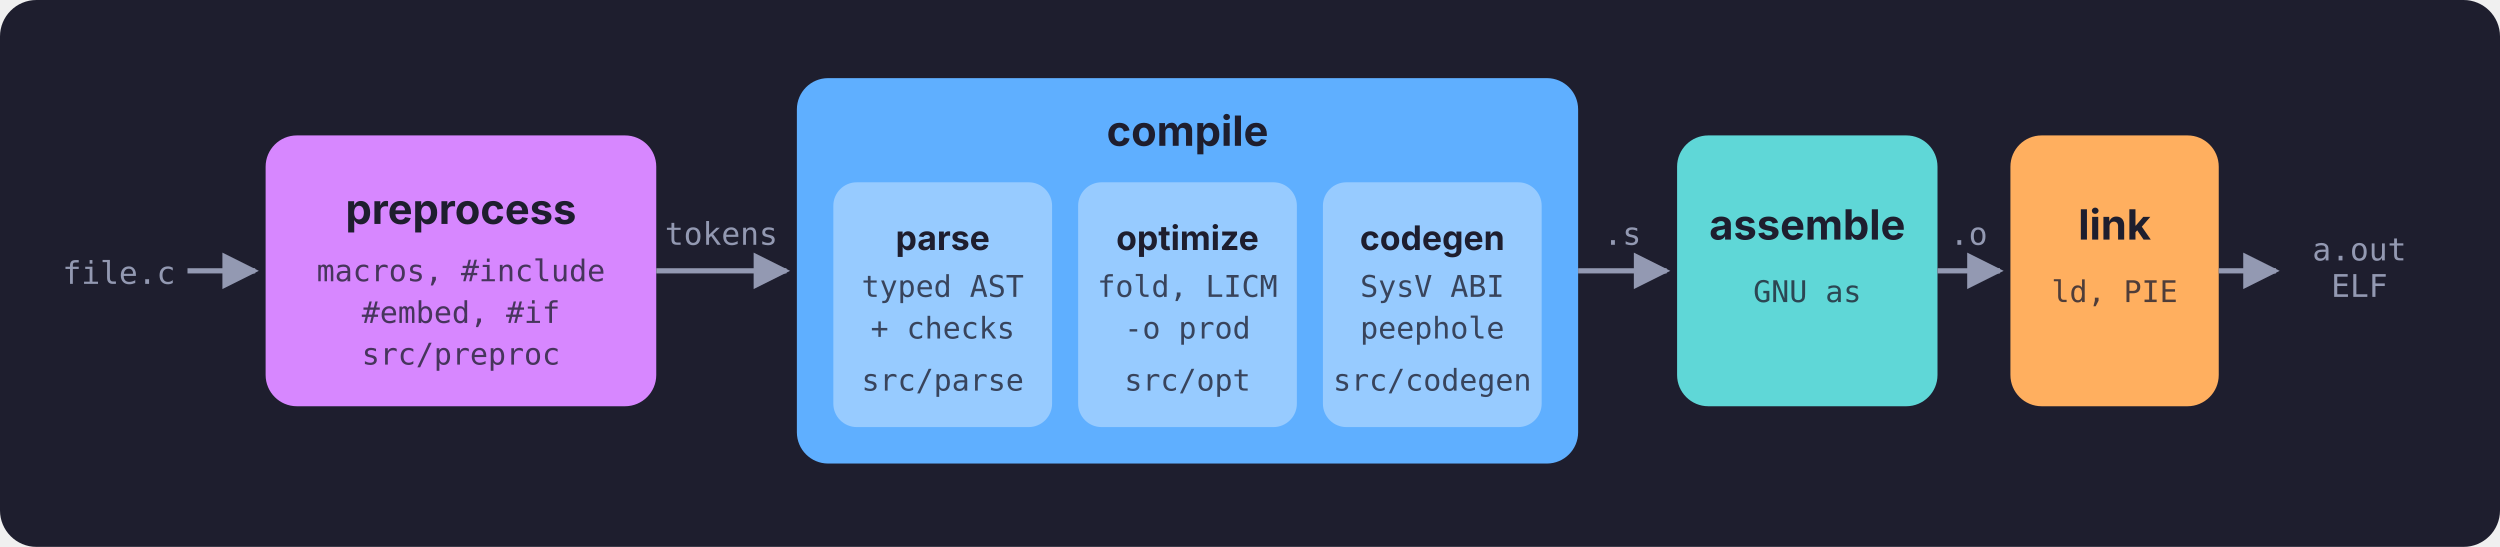
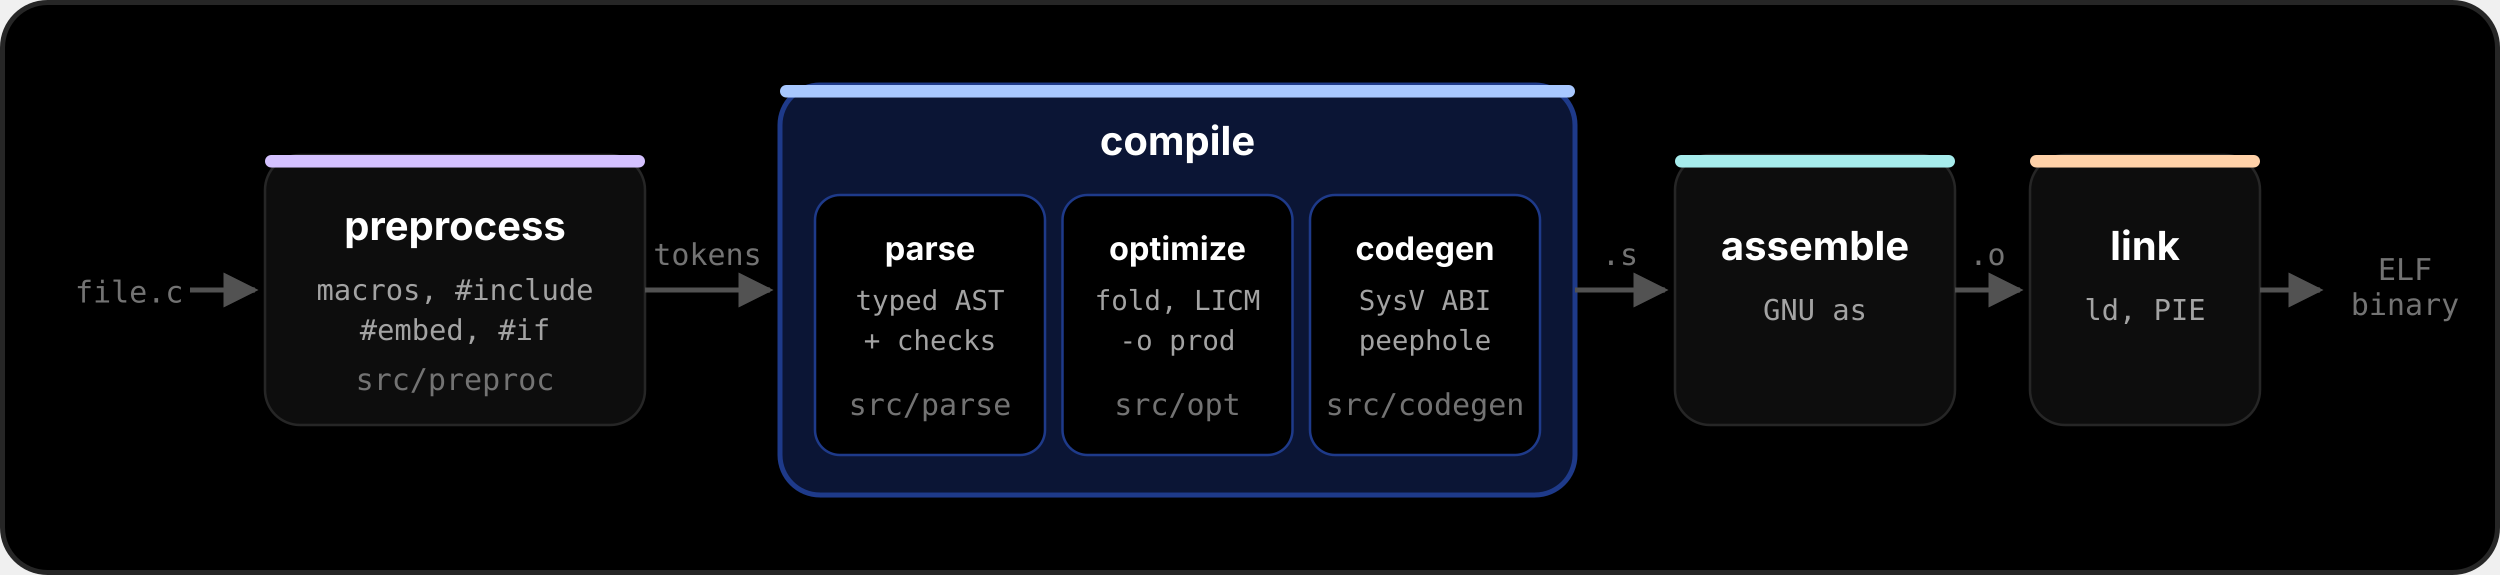
- <svg xmlns="http://www.w3.org/2000/svg" width="960" height="210" viewBox="0 0 960 210">
+ <svg xmlns="http://www.w3.org/2000/svg" width="1000" height="230" viewBox="0 0 1000 230">
  <style>
-     .box { rx: 12; }
-     .title { font-family: 'Inter','Segoe UI','Helvetica Neue',Arial,sans-serif; font-size: 16px; font-weight: 700; fill: #1e1e2e; }
-     .sub { font-family: 'JetBrains Mono','Fira Code','DejaVu Sans Mono',Menlo,Consolas,monospace; font-size: 11.5px; fill: #1e1e2e; opacity: .78; }
-     .io { font-family: 'JetBrains Mono','Fira Code','DejaVu Sans Mono',Menlo,Consolas,monospace; font-size: 12px; fill: #9399b2; }
-     .arrow { stroke: #9399b2; stroke-width: 2; fill: none; marker-end: url(#head); }
+     .t { font-family: 'Inter','Segoe UI','Helvetica Neue',Arial,sans-serif; font-weight: 700; fill: #ffffff; }
+     .m { font-family: 'JetBrains Mono','Fira Code','DejaVu Sans Mono',Menlo,Consolas,monospace; fill: #a3a3a3; }
+     .io { font-family: 'JetBrains Mono','Fira Code','DejaVu Sans Mono',Menlo,Consolas,monospace; font-size: 12px; fill: #737373; }
+     .arrow { stroke: #525252; stroke-width: 2; fill: none; marker-end: url(#head); }
  </style>
  <defs>
    <marker id="head" viewBox="0 0 10 10" refX="9" refY="5" markerWidth="7" markerHeight="7" orient="auto">
-       <path d="M0,0 L10,5 L0,10 z" fill="#9399b2" />
+       <path d="M0,0 L10,5 L0,10 z" fill="#525252" />
    </marker>
  </defs>
-   <rect width="960" height="210" rx="14" fill="#1e1e2e" />
-   <text x="24" y="109" class="io">file.c</text>
-   <path d="M72 104 H98" class="arrow" />
-   <rect x="102" y="52" width="150" height="104" rx="12" fill="#d787ff" />
-   <text x="177" y="86" text-anchor="middle" class="title">preprocess</text>
-   <text x="177" y="108" text-anchor="middle" class="sub">macros, #include</text>
-   <text x="177" y="124" text-anchor="middle" class="sub">#embed, #if</text>
-   <text x="177" y="140" text-anchor="middle" class="sub">src/preproc</text>
-   <path d="M252 104 H302" class="arrow" />
-   <text x="277" y="94" text-anchor="middle" class="io">tokens</text>
-   <rect x="306" y="30" width="300" height="148" rx="12" fill="#5fafff" />
-   <text x="456" y="56" text-anchor="middle" class="title">compile</text>
-   <rect x="320" y="70" width="84" height="94" rx="9" fill="#ffffff" opacity=".35" />
-   <text x="362" y="96" text-anchor="middle" class="title" style="font-size:13px">parse</text>
-   <text x="362" y="114" text-anchor="middle" class="sub">typed AST</text>
-   <text x="362" y="130" text-anchor="middle" class="sub">+ checks</text>
-   <text x="362" y="150" text-anchor="middle" class="sub">src/parse</text>
-   <rect x="414" y="70" width="84" height="94" rx="9" fill="#ffffff" opacity=".35" />
-   <text x="456" y="96" text-anchor="middle" class="title" style="font-size:13px">optimize</text>
-   <text x="456" y="114" text-anchor="middle" class="sub">fold, LICM</text>
-   <text x="456" y="130" text-anchor="middle" class="sub">-o prod</text>
-   <text x="456" y="150" text-anchor="middle" class="sub">src/opt</text>
-   <rect x="508" y="70" width="84" height="94" rx="9" fill="#ffffff" opacity=".35" />
-   <text x="550" y="96" text-anchor="middle" class="title" style="font-size:13px">codegen</text>
-   <text x="550" y="114" text-anchor="middle" class="sub">SysV ABI</text>
-   <text x="550" y="130" text-anchor="middle" class="sub">peephole</text>
-   <text x="550" y="150" text-anchor="middle" class="sub">src/codegen</text>
-   <path d="M606 104 H640" class="arrow" />
-   <text x="623" y="94" text-anchor="middle" class="io">.s</text>
-   <rect x="644" y="52" width="100" height="104" rx="12" fill="#5fd7d7" />
-   <text x="694" y="92" text-anchor="middle" class="title">assemble</text>
-   <text x="694" y="116" text-anchor="middle" class="sub">GNU as</text>
-   <path d="M744 104 H768" class="arrow" />
-   <text x="756" y="94" text-anchor="middle" class="io">.o</text>
-   <rect x="772" y="52" width="80" height="104" rx="12" fill="#ffaf5f" />
-   <text x="812" y="92" text-anchor="middle" class="title">link</text>
-   <text x="812" y="116" text-anchor="middle" class="sub">ld, PIE</text>
-   <path d="M852 104 H874" class="arrow" />
-   <text x="906" y="100" text-anchor="middle" class="io">a.out</text>
-   <text x="906" y="114" text-anchor="middle" class="io">ELF</text>
+   <rect x="1" y="1" width="998" height="228" rx="18" fill="#000000" stroke="#262626" stroke-width="2" />
+   <text x="30" y="121" class="io">file.c</text>
+   <path d="M76 116 H102" class="arrow" />
+   <rect x="106" y="62" width="152" height="108" rx="14" fill="#0d0d0d" stroke="#262626" />
+   <rect x="106" y="62" width="152" height="5" rx="2.5" fill="#d4c1ff" />
+   <text x="182" y="96" text-anchor="middle" class="t" font-size="16">preprocess</text>
+   <text x="182" y="120" text-anchor="middle" class="m" font-size="11.5">macros, #include</text>
+   <text x="182" y="136" text-anchor="middle" class="m" font-size="11.5">#embed, #if</text>
+   <text x="182" y="156" text-anchor="middle" class="io">src/preproc</text>
+   <path d="M258 116 H308" class="arrow" />
+   <text x="283" y="106" text-anchor="middle" class="io">tokens</text>
+   <rect x="312" y="34" width="318" height="164" rx="16" fill="#0b1535" stroke="#1e3a8a" stroke-width="2" />
+   <text x="471" y="62" text-anchor="middle" class="t" font-size="16">compile</text>
+   <g>
+     <rect x="326" y="78" width="92" height="104" rx="10" fill="#000000" stroke="#1e3a8a" />
+     <text x="372" y="104" text-anchor="middle" class="t" font-size="13">parse</text>
+     <text x="372" y="124" text-anchor="middle" class="m" font-size="11">typed AST</text>
+     <text x="372" y="140" text-anchor="middle" class="m" font-size="11">+ checks</text>
+     <text x="372" y="166" text-anchor="middle" class="io">src/parse</text>
+     <rect x="425" y="78" width="92" height="104" rx="10" fill="#000000" stroke="#1e3a8a" />
+     <text x="471" y="104" text-anchor="middle" class="t" font-size="13">optimize</text>
+     <text x="471" y="124" text-anchor="middle" class="m" font-size="11">fold, LICM</text>
+     <text x="471" y="140" text-anchor="middle" class="m" font-size="11">-o prod</text>
+     <text x="471" y="166" text-anchor="middle" class="io">src/opt</text>
+     <rect x="524" y="78" width="92" height="104" rx="10" fill="#000000" stroke="#1e3a8a" />
+     <text x="570" y="104" text-anchor="middle" class="t" font-size="13">codegen</text>
+     <text x="570" y="124" text-anchor="middle" class="m" font-size="11">SysV ABI</text>
+     <text x="570" y="140" text-anchor="middle" class="m" font-size="11">peephole</text>
+     <text x="570" y="166" text-anchor="middle" class="io">src/codegen</text>
+   </g>
+   <rect x="312" y="34" width="318" height="5" rx="2.5" fill="#a8c8ff" />
+   <path d="M630 116 H666" class="arrow" />
+   <text x="648" y="106" text-anchor="middle" class="io">.s</text>
+   <rect x="670" y="62" width="112" height="108" rx="14" fill="#0d0d0d" stroke="#262626" />
+   <rect x="670" y="62" width="112" height="5" rx="2.5" fill="#a6ecec" />
+   <text x="726" y="104" text-anchor="middle" class="t" font-size="16">assemble</text>
+   <text x="726" y="128" text-anchor="middle" class="m" font-size="11.5">GNU as</text>
+   <path d="M782 116 H808" class="arrow" />
+   <text x="795" y="106" text-anchor="middle" class="io">.o</text>
+   <rect x="812" y="62" width="92" height="108" rx="14" fill="#0d0d0d" stroke="#262626" />
+   <rect x="812" y="62" width="92" height="5" rx="2.5" fill="#ffd1a8" />
+   <text x="858" y="104" text-anchor="middle" class="t" font-size="16">link</text>
+   <text x="858" y="128" text-anchor="middle" class="m" font-size="11.5">ld, PIE</text>
+   <path d="M904 116 H928" class="arrow" />
+   <text x="962" y="112" text-anchor="middle" class="io">ELF</text>
+   <text x="962" y="126" text-anchor="middle" class="io">binary</text>
</svg>
